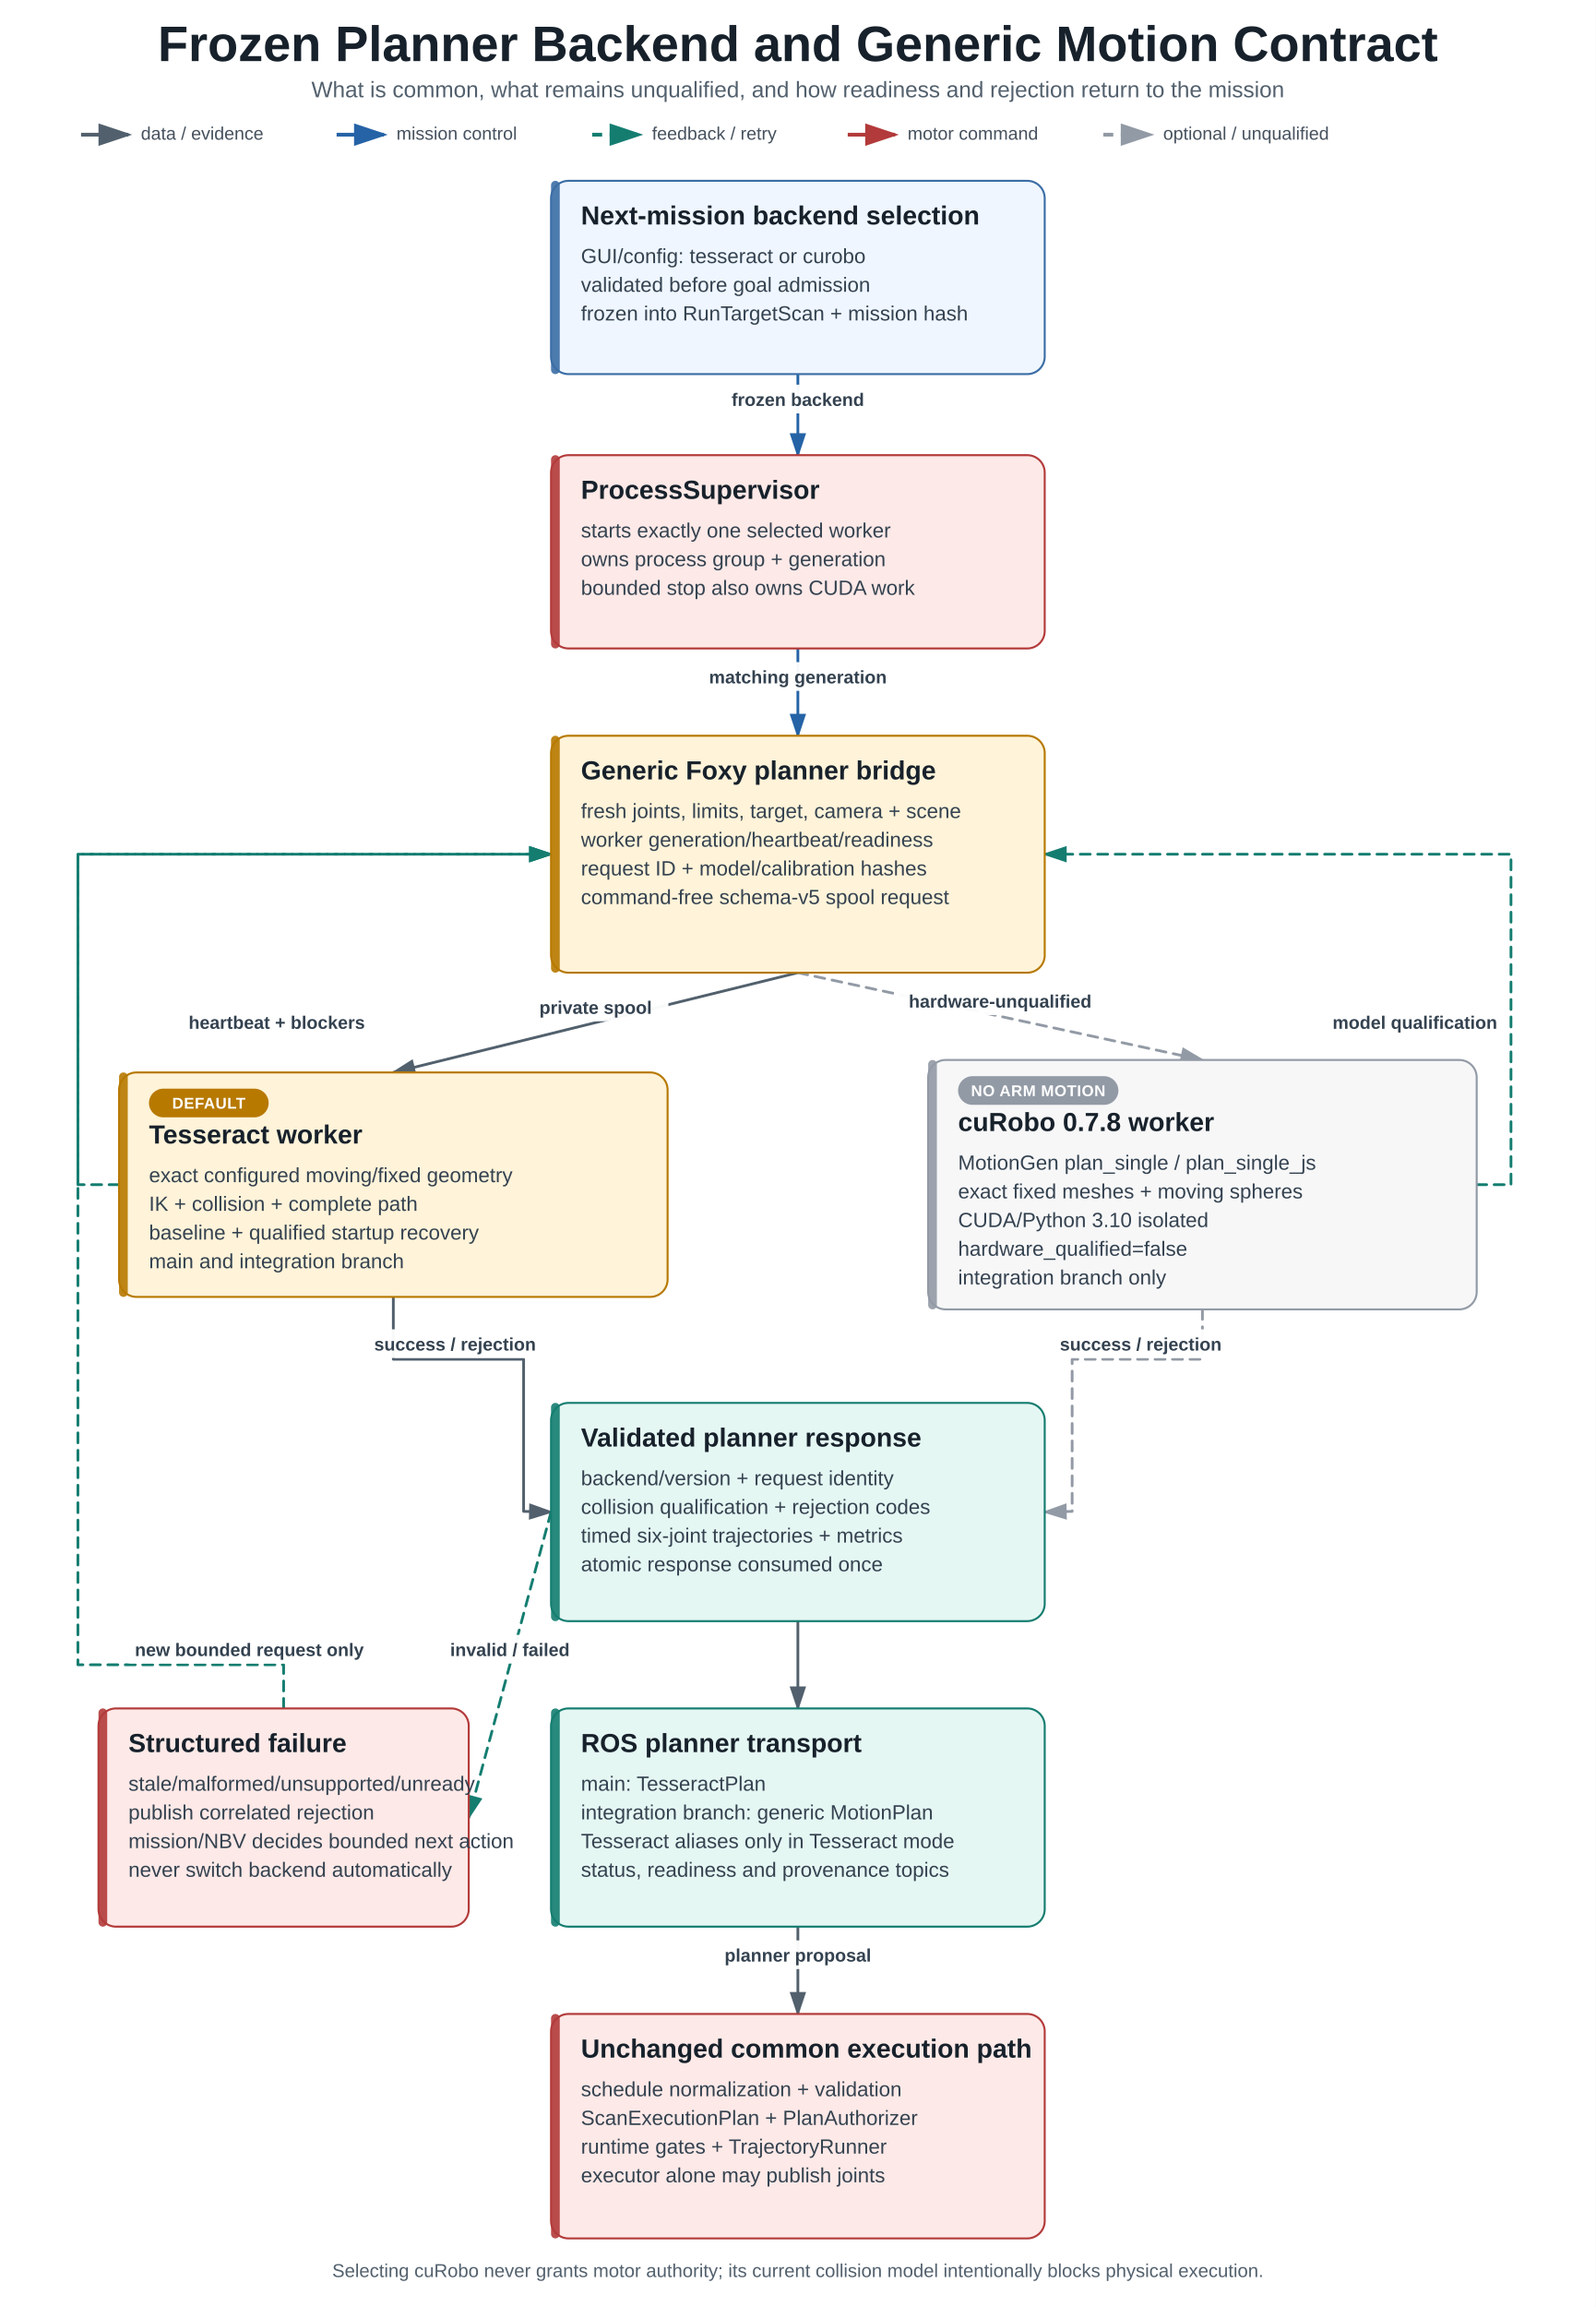
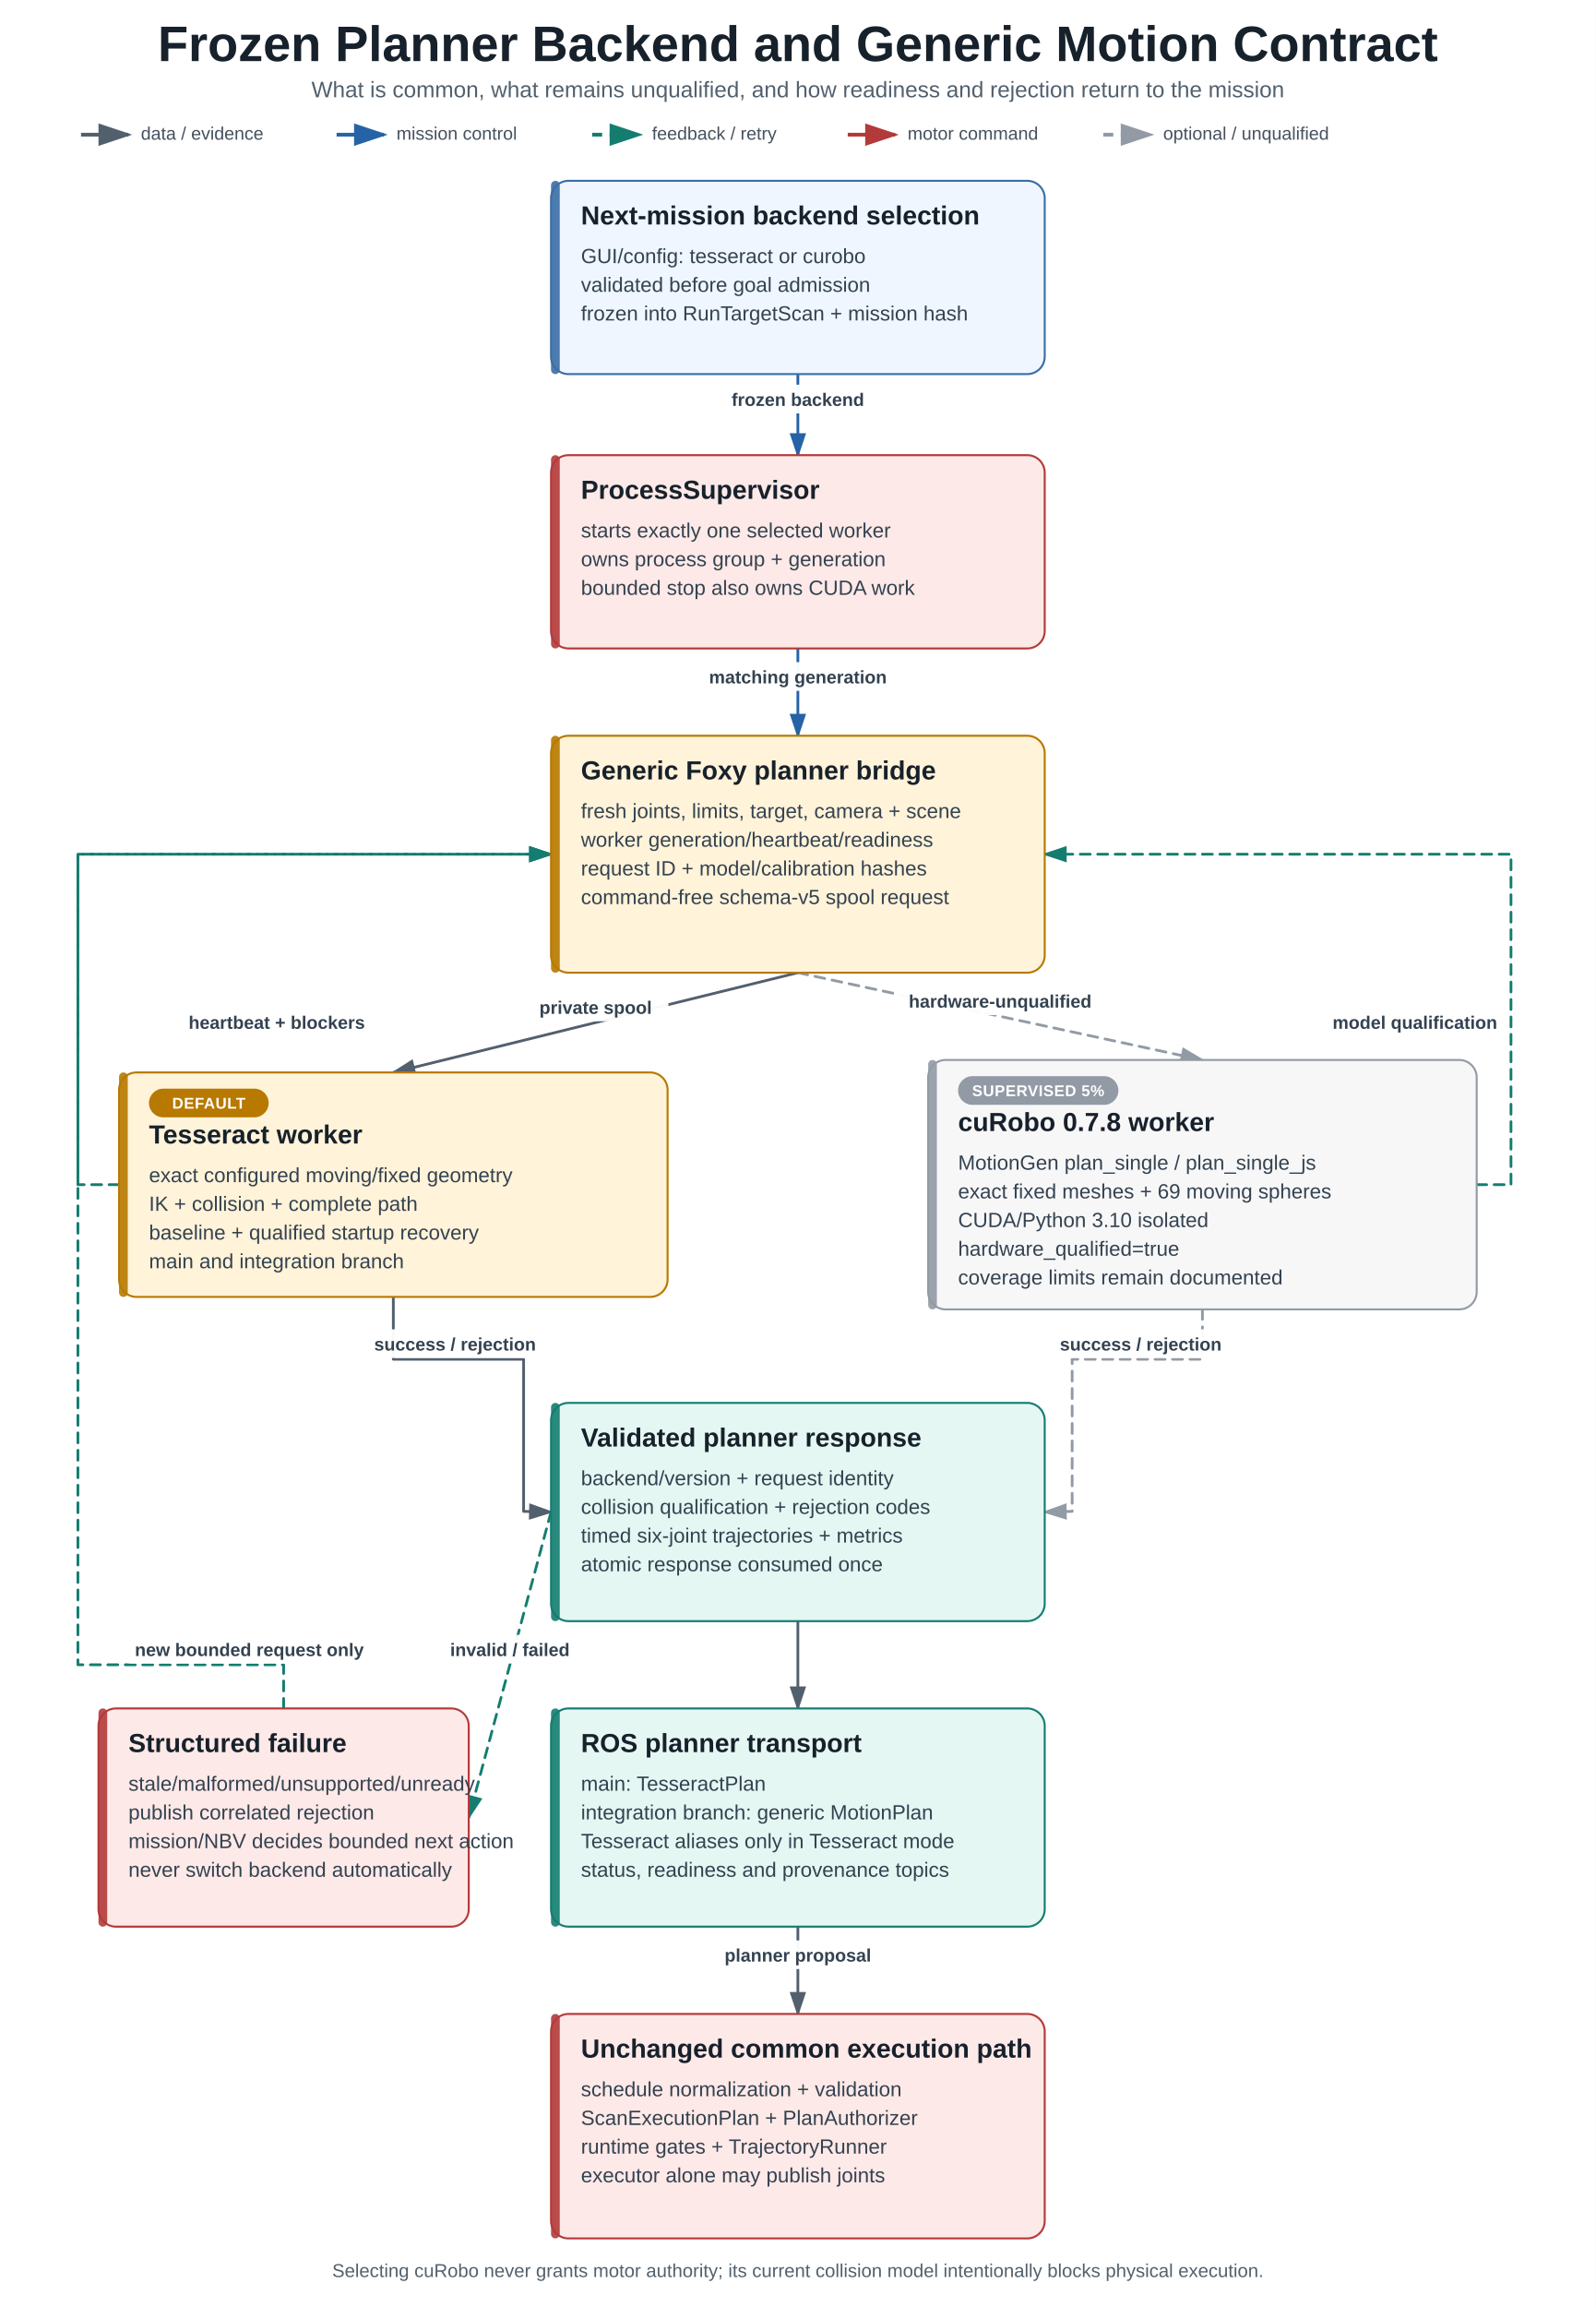
<svg xmlns="http://www.w3.org/2000/svg" width="1280" height="1850" viewBox="0 0 1280 1850" role="img">
  <defs>
    <marker id="data-arrow" markerWidth="10" markerHeight="10" refX="8" refY="3" orient="auto" markerUnits="strokeWidth">
      <path d="M0,0 L0,6 L9,3 z" fill="#52606D" />
    </marker>
    <marker id="control-arrow" markerWidth="10" markerHeight="10" refX="8" refY="3" orient="auto" markerUnits="strokeWidth">
      <path d="M0,0 L0,6 L9,3 z" fill="#2563A6" />
    </marker>
    <marker id="feedback-arrow" markerWidth="10" markerHeight="10" refX="8" refY="3" orient="auto" markerUnits="strokeWidth">
      <path d="M0,0 L0,6 L9,3 z" fill="#147D70" />
    </marker>
    <marker id="command-arrow" markerWidth="10" markerHeight="10" refX="8" refY="3" orient="auto" markerUnits="strokeWidth">
      <path d="M0,0 L0,6 L9,3 z" fill="#B33A3A" />
    </marker>
    <marker id="optional-arrow" markerWidth="10" markerHeight="10" refX="8" refY="3" orient="auto" markerUnits="strokeWidth">
      <path d="M0,0 L0,6 L9,3 z" fill="#929AA5" />
    </marker>
    <style>
.title{font:700 40px Arial,Helvetica,sans-serif;fill:#17212B}
.subtitle{font:18px Arial,Helvetica,sans-serif;fill:#52606D}
.lane-title{font:700 20px Arial,Helvetica,sans-serif;fill:#24303C}
.lane-subtitle{font:14px Arial,Helvetica,sans-serif;fill:#687684}
.node-title{font:700 21px Arial,Helvetica,sans-serif;fill:#17212B}
.detail{font:16.5px Arial,Helvetica,sans-serif;fill:#344250}
.edge-label-bg{fill:#fff;fill-opacity:.96}
.edge-label{font:700 14.5px Arial,Helvetica,sans-serif;fill:#344250}
.badge{font:700 12.5px Arial,Helvetica,sans-serif;fill:#fff;letter-spacing:.35px}
.legend{font:14.5px Arial,Helvetica,sans-serif;fill:#46515E}
.note{font:15px Arial,Helvetica,sans-serif;fill:#52606D}
</style>
  </defs>
  <rect width="100%" height="100%" fill="#FFFFFF" />
  <text x="640.0" y="49" class="title" text-anchor="middle">Frozen Planner Backend and Generic Motion Contract</text>
  <text x="640.0" y="78" class="subtitle" text-anchor="middle">What is common, what remains unqualified, and how readiness and rejection return to the mission</text>
  <line x1="65" y1="108" x2="103" y2="108" stroke="#52606D" stroke-width="3" marker-end="url(#data-arrow)" />
  <text x="113" y="112" class="legend" text-anchor="start">data / evidence</text>
  <line x1="270" y1="108" x2="308" y2="108" stroke="#2563A6" stroke-width="3" marker-end="url(#control-arrow)" />
  <text x="318" y="112" class="legend" text-anchor="start">mission control</text>
  <line x1="475" y1="108" x2="513" y2="108" stroke="#147D70" stroke-width="3" stroke-dasharray="8 6" marker-end="url(#feedback-arrow)" />
  <text x="523" y="112" class="legend" text-anchor="start">feedback / retry</text>
  <line x1="680" y1="108" x2="718" y2="108" stroke="#B33A3A" stroke-width="3" marker-end="url(#command-arrow)" />
  <text x="728" y="112" class="legend" text-anchor="start">motor command</text>
  <line x1="885" y1="108" x2="923" y2="108" stroke="#929AA5" stroke-width="3" stroke-dasharray="8 6" marker-end="url(#optional-arrow)" />
  <text x="933" y="112" class="legend" text-anchor="start">optional / unqualified</text>
  <polyline points="640,300 640,365" fill="none" stroke="#2563A6" stroke-width="2.2" stroke-linecap="round" stroke-linejoin="round" marker-end="url(#control-arrow)" />
  <polyline points="640,520 640,590" fill="none" stroke="#2563A6" stroke-width="2.2" stroke-linecap="round" stroke-linejoin="round" marker-end="url(#control-arrow)" />
  <polyline points="640,780 315.5,860" fill="none" stroke="#52606D" stroke-width="2.2" stroke-linecap="round" stroke-linejoin="round" marker-end="url(#data-arrow)" />
  <polyline points="640,780 964.5,850" fill="none" stroke="#929AA5" stroke-width="2.2" stroke-linecap="round" stroke-linejoin="round" stroke-dasharray="8 6" marker-end="url(#optional-arrow)" />
  <polyline points="315.5,1040 315.5,1090 420,1090 420,1212 442,1212.5" fill="none" stroke="#52606D" stroke-width="2.2" stroke-linecap="round" stroke-linejoin="round" marker-end="url(#data-arrow)" />
  <polyline points="964.5,1050 964.5,1090 860,1090 860,1212 838,1212.5" fill="none" stroke="#929AA5" stroke-width="2.2" stroke-linecap="round" stroke-linejoin="round" stroke-dasharray="8 6" marker-end="url(#optional-arrow)" />
  <polyline points="640,1300 640,1370" fill="none" stroke="#52606D" stroke-width="2.2" stroke-linecap="round" stroke-linejoin="round" marker-end="url(#data-arrow)" />
  <polyline points="640,1545 640,1615" fill="none" stroke="#52606D" stroke-width="2.2" stroke-linecap="round" stroke-linejoin="round" marker-end="url(#data-arrow)" />
  <polyline points="442,1212.5 376.0,1457.5" fill="none" stroke="#147D70" stroke-width="2.2" stroke-linecap="round" stroke-linejoin="round" stroke-dasharray="8 6" marker-end="url(#feedback-arrow)" />
  <polyline points="227.5,1370 227.5,1335 62.5,1335 62.5,685 442,685 442,685.0" fill="none" stroke="#147D70" stroke-width="2.2" stroke-linecap="round" stroke-linejoin="round" stroke-dasharray="8 6" marker-end="url(#feedback-arrow)" />
  <polyline points="95.5,950.0 62.5,950 62.5,685 442,685 442,685.0" fill="none" stroke="#147D70" stroke-width="2.2" stroke-linecap="round" stroke-linejoin="round" stroke-dasharray="8 6" marker-end="url(#feedback-arrow)" />
  <polyline points="1184.5,950.0 1212.0,950 1212.0,685 838,685 838,685.0" fill="none" stroke="#147D70" stroke-width="2.2" stroke-linecap="round" stroke-linejoin="round" stroke-dasharray="8 6" marker-end="url(#feedback-arrow)" />
  <rect x="442" y="145" width="396" height="155" rx="14" fill="#EFF6FF" stroke="#3B6EA5" stroke-width="1.6" />
  <rect x="442" y="145" width="7" height="155" rx="3.5" fill="#3B6EA5" opacity="0.9" />
  <text x="466" y="180" class="node-title" text-anchor="start">Next-mission backend selection</text>
  <text x="466" y="211" class="detail" text-anchor="start">
    <tspan x="466" dy="0">GUI/config: tesseract or curobo</tspan>
    <tspan x="466" dy="23">validated before goal admission</tspan>
    <tspan x="466" dy="23">frozen into RunTargetScan + mission hash</tspan>
  </text>
  <rect x="442" y="365" width="396" height="155" rx="14" fill="#FDE9E7" stroke="#B33A3A" stroke-width="1.6" />
  <rect x="442" y="365" width="7" height="155" rx="3.5" fill="#B33A3A" opacity="0.9" />
  <text x="466" y="400" class="node-title" text-anchor="start">ProcessSupervisor</text>
  <text x="466" y="431" class="detail" text-anchor="start">
    <tspan x="466" dy="0">starts exactly one selected worker</tspan>
    <tspan x="466" dy="23">owns process group + generation</tspan>
    <tspan x="466" dy="23">bounded stop also owns CUDA work</tspan>
  </text>
  <rect x="442" y="590" width="396" height="190" rx="14" fill="#FFF3D9" stroke="#B77900" stroke-width="1.6" />
  <rect x="442" y="590" width="7" height="190" rx="3.5" fill="#B77900" opacity="0.9" />
  <text x="466" y="625" class="node-title" text-anchor="start">Generic Foxy planner bridge</text>
  <text x="466" y="656" class="detail" text-anchor="start">
    <tspan x="466" dy="0">fresh joints, limits, target, camera + scene</tspan>
    <tspan x="466" dy="23">worker generation/heartbeat/readiness</tspan>
    <tspan x="466" dy="23">request ID + model/calibration hashes</tspan>
    <tspan x="466" dy="23">command-free schema-v5 spool request</tspan>
  </text>
  <rect x="95.5" y="860" width="440" height="180" rx="14" fill="#FFF3D9" stroke="#B77900" stroke-width="1.6" />
  <rect x="95.5" y="860" width="7" height="180" rx="3.5" fill="#B77900" opacity="0.9" />
  <text x="119.5" y="917" class="node-title" text-anchor="start">Tesseract worker</text>
  <text x="119.5" y="948" class="detail" text-anchor="start">
    <tspan x="119.5" dy="0">exact configured moving/fixed geometry</tspan>
    <tspan x="119.5" dy="23">IK + collision + complete path</tspan>
    <tspan x="119.5" dy="23">baseline + qualified startup recovery</tspan>
    <tspan x="119.5" dy="23">main and integration branch</tspan>
  </text>
  <rect x="119.5" y="873" width="96" height="23" rx="11.5" fill="#B77900" />
  <text x="167.5" y="889" class="badge" text-anchor="middle">DEFAULT</text>
  <rect x="744.5" y="850" width="440" height="200" rx="14" fill="#F7F7F8" stroke="#929AA5" stroke-width="1.6" />
  <rect x="744.5" y="850" width="7" height="200" rx="3.5" fill="#929AA5" opacity="0.9" />
  <text x="768.5" y="907" class="node-title" text-anchor="start">cuRobo 0.7.8 worker</text>
  <text x="768.5" y="938" class="detail" text-anchor="start">
    <tspan x="768.5" dy="0">MotionGen plan_single / plan_single_js</tspan>
-     <tspan x="768.5" dy="23">exact fixed meshes + moving spheres</tspan>
+     <tspan x="768.5" dy="23">exact fixed meshes + 69 moving spheres</tspan>
    <tspan x="768.5" dy="23">CUDA/Python 3.10 isolated</tspan>
-     <tspan x="768.5" dy="23">hardware_qualified=false</tspan>
-     <tspan x="768.5" dy="23">integration branch only</tspan>
+     <tspan x="768.5" dy="23">hardware_qualified=true</tspan>
+     <tspan x="768.5" dy="23">coverage limits remain documented</tspan>
  </text>
  <rect x="768.5" y="863" width="128.6" height="23" rx="11.5" fill="#929AA5" />
-   <text x="832.8" y="879" class="badge" text-anchor="middle">NO ARM MOTION</text>
+   <text x="832.8" y="879" class="badge" text-anchor="middle">SUPERVISED 5%</text>
  <rect x="442" y="1125" width="396" height="175" rx="14" fill="#E5F7F3" stroke="#147D70" stroke-width="1.6" />
  <rect x="442" y="1125" width="7" height="175" rx="3.5" fill="#147D70" opacity="0.9" />
  <text x="466" y="1160" class="node-title" text-anchor="start">Validated planner response</text>
  <text x="466" y="1191" class="detail" text-anchor="start">
    <tspan x="466" dy="0">backend/version + request identity</tspan>
    <tspan x="466" dy="23">collision qualification + rejection codes</tspan>
    <tspan x="466" dy="23">timed six-joint trajectories + metrics</tspan>
    <tspan x="466" dy="23">atomic response consumed once</tspan>
  </text>
  <rect x="442" y="1370" width="396" height="175" rx="14" fill="#E5F7F3" stroke="#147D70" stroke-width="1.6" />
  <rect x="442" y="1370" width="7" height="175" rx="3.5" fill="#147D70" opacity="0.9" />
  <text x="466" y="1405" class="node-title" text-anchor="start">ROS planner transport</text>
  <text x="466" y="1436" class="detail" text-anchor="start">
    <tspan x="466" dy="0">main: TesseractPlan</tspan>
    <tspan x="466" dy="23">integration branch: generic MotionPlan</tspan>
    <tspan x="466" dy="23">Tesseract aliases only in Tesseract mode</tspan>
    <tspan x="466" dy="23">status, readiness and provenance topics</tspan>
  </text>
  <rect x="442" y="1615" width="396" height="180" rx="14" fill="#FDE9E7" stroke="#B33A3A" stroke-width="1.6" />
  <rect x="442" y="1615" width="7" height="180" rx="3.5" fill="#B33A3A" opacity="0.9" />
  <text x="466" y="1650" class="node-title" text-anchor="start">Unchanged common execution path</text>
  <text x="466" y="1681" class="detail" text-anchor="start">
    <tspan x="466" dy="0">schedule normalization + validation</tspan>
    <tspan x="466" dy="23">ScanExecutionPlan + PlanAuthorizer</tspan>
    <tspan x="466" dy="23">runtime gates + TrajectoryRunner</tspan>
    <tspan x="466" dy="23">executor alone may publish joints</tspan>
  </text>
  <rect x="79.0" y="1370" width="297.0" height="175" rx="14" fill="#FDE9E7" stroke="#B33A3A" stroke-width="1.6" />
  <rect x="79.0" y="1370" width="7" height="175" rx="3.5" fill="#B33A3A" opacity="0.9" />
  <text x="103.0" y="1405" class="node-title" text-anchor="start">Structured failure</text>
  <text x="103.0" y="1436" class="detail" text-anchor="start">
    <tspan x="103.0" dy="0">stale/malformed/unsupported/unready</tspan>
    <tspan x="103.0" dy="23">publish correlated rejection</tspan>
    <tspan x="103.0" dy="23">mission/NBV decides bounded next action</tspan>
    <tspan x="103.0" dy="23">never switch backend automatically</tspan>
  </text>
  <rect x="577.8" y="308.5" width="124.4" height="23" rx="5" class="edge-label-bg" />
  <text x="640" y="325.5" class="edge-label" text-anchor="middle">frozen backend</text>
  <rect x="558.8" y="531.0" width="162.4" height="23" rx="5" class="edge-label-bg" />
  <text x="640" y="548.0" class="edge-label" text-anchor="middle">matching generation</text>
  <rect x="419.35" y="796.0" width="116.8" height="23" rx="5" class="edge-label-bg" />
  <text x="477.75" y="813.0" class="edge-label" text-anchor="middle">private spool</text>
  <rect x="717.25" y="791.0" width="170.0" height="23" rx="5" class="edge-label-bg" />
  <text x="802.25" y="808.0" class="edge-label" text-anchor="middle">hardware-unqualified</text>
  <rect x="283.8" y="1066" width="162.4" height="23" rx="5" class="edge-label-bg" />
  <text x="365.0" y="1083" class="edge-label" text-anchor="middle">success / rejection</text>
  <rect x="833.8" y="1066" width="162.4" height="23" rx="5" class="edge-label-bg" />
  <text x="915" y="1083" class="edge-label" text-anchor="middle">success / rejection</text>
  <rect x="570.2" y="1556.0" width="139.6" height="23" rx="5" class="edge-label-bg" />
  <text x="640" y="1573.0" class="edge-label" text-anchor="middle">planner proposal</text>
  <rect x="339.2" y="1311.0" width="139.6" height="23" rx="5" class="edge-label-bg" />
  <text x="409.0" y="1328.0" class="edge-label" text-anchor="middle">invalid / failed</text>
  <rect x="99.8" y="1311" width="200.4" height="23" rx="5" class="edge-label-bg" />
  <text x="200.0" y="1328" class="edge-label" text-anchor="middle">new bounded request only</text>
  <rect x="137" y="808" width="170.0" height="23" rx="5" class="edge-label-bg" />
  <text x="222" y="825" class="edge-label" text-anchor="middle">heartbeat + blockers</text>
  <rect x="1045.6" y="808" width="162.4" height="23" rx="5" class="edge-label-bg" />
  <text x="1201.0" y="825" class="edge-label" text-anchor="end">model qualification</text>
  <text x="640.0" y="1826" class="note" text-anchor="middle">Selecting cuRobo never grants motor authority; its current collision model intentionally blocks physical execution.</text>
</svg>
